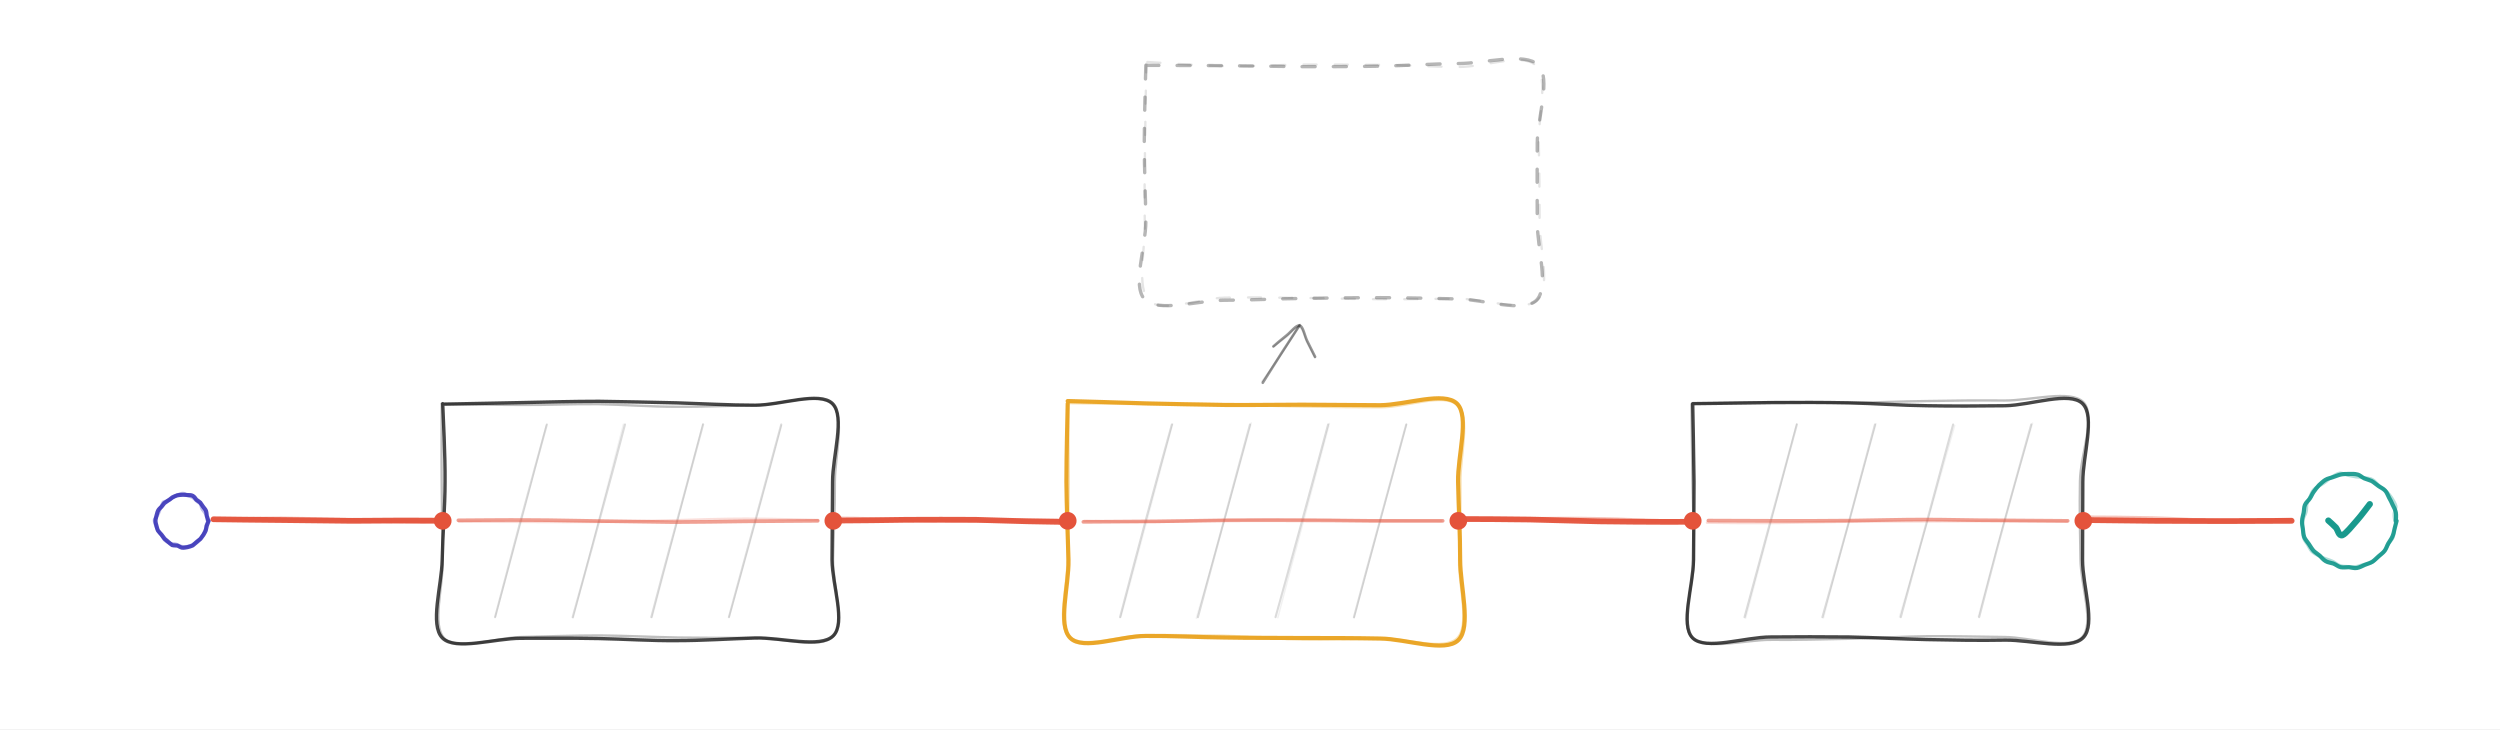
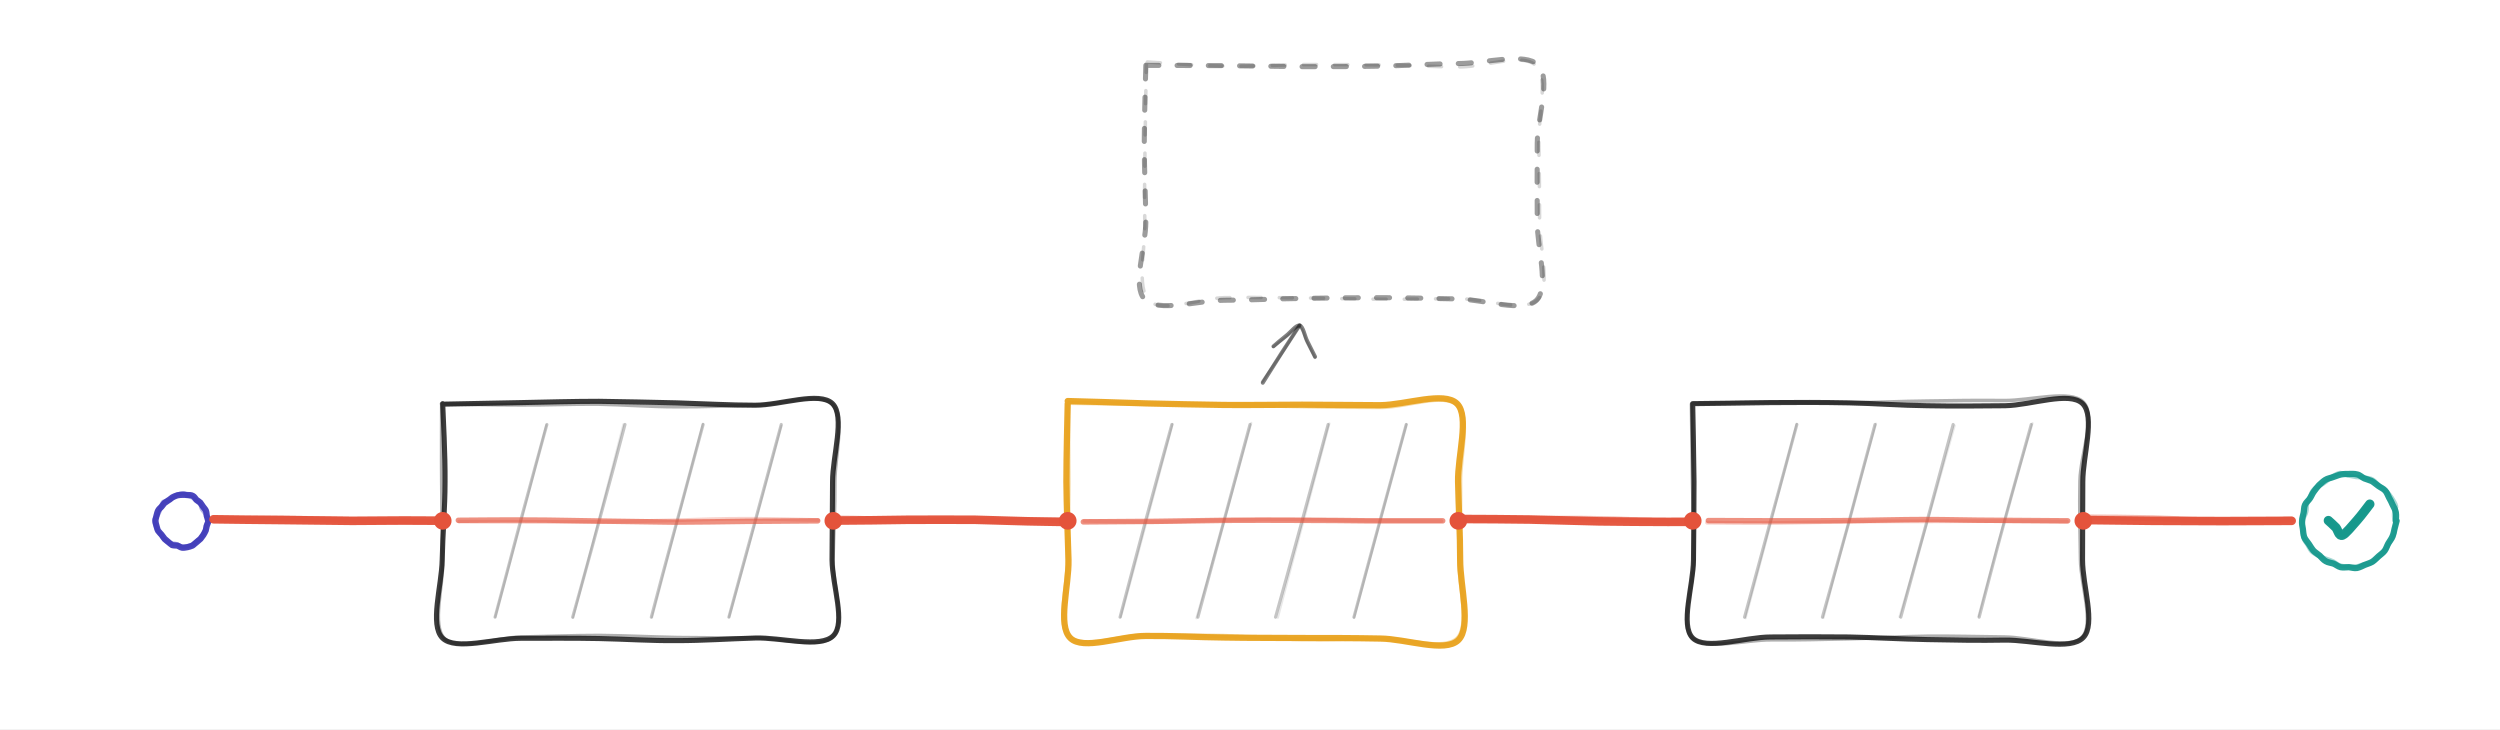
<svg xmlns="http://www.w3.org/2000/svg" viewBox="0 0 960 280" width="960" height="280" role="img" aria-label="A user journey line passing through three boxes; the middle box has been lifted out and replaced, and the journey still ends in a tick" fill="none" stroke-linecap="round" stroke-linejoin="round">
  <rect width="960" height="280" fill="#fff" />
-   <path d="M80.1 200C80 200.3 79.6 201.3 79.4 201.9C79.2 202.5 79.2 203.1 79 203.7C78.8 204.2 78.4 204.9 78.1 205.4C77.7 205.9 77.4 206.4 77 206.9C76.5 207.4 76 207.7 75.5 208.2C74.9 208.6 74.4 209.2 73.9 209.5C73.3 209.8 72.7 209.9 72 210.1C71.3 210.2 70.6 210.4 69.9 210.3C69.3 210.2 68.7 209.7 68.1 209.5C67.5 209.4 66.7 209.5 66.1 209.3C65.6 209 65.1 208.5 64.6 208.1C64.1 207.7 63.7 207.3 63.2 206.9C62.8 206.4 62.4 205.8 62 205.3C61.6 204.8 61.1 204.4 60.7 203.8C60.4 203.3 60.3 202.6 60.1 202C59.9 201.3 59.7 200.6 59.7 199.9C59.7 199.3 60 198.7 60.1 198C60.3 197.4 60.4 196.7 60.7 196.1C61 195.5 61.5 195.1 62 194.6C62.4 194.1 62.7 193.7 63.1 193.2C63.6 192.8 64.2 192.5 64.7 192.1C65.3 191.8 65.7 191.3 66.2 191C66.8 190.7 67.4 190.4 68.1 190.2C68.7 190.1 69.3 190 70 190C70.7 190 71.3 190 72 190.1C72.6 190.1 73.5 190.1 74 190.4C74.6 190.7 75 191.4 75.4 191.9C75.9 192.3 76.5 192.6 76.9 193C77.3 193.5 77.6 194.1 78 194.6C78.4 195.2 78.9 195.6 79.1 196.2C79.3 196.8 79.3 197.5 79.4 198.1C79.6 198.8 79.9 199.7 80 200" stroke="#3b36b8" stroke-opacity="0.90" stroke-width="1.6" />
-   <path d="M80.2 200C80 200.2 79.3 201 79.1 201.6C78.8 202.1 79.1 202.4 78.9 203C78.7 203.6 78.3 204.4 78 205.1C77.6 205.8 77.2 206.5 76.8 207C76.3 207.4 75.8 207.4 75.4 207.8C75 208.1 74.8 208.6 74.2 208.9C73.6 209.3 72.7 209.6 71.9 209.8C71.2 209.9 70.2 209.9 69.5 209.7C68.8 209.6 68.2 209 67.6 208.9C67 208.7 66.4 208.8 65.8 208.7C65.2 208.6 64.8 208.4 64.3 208.2C63.9 208 63.5 207.8 63.1 207.4C62.7 206.9 62.3 206.1 61.9 205.5C61.4 204.9 61 204.3 60.6 203.7C60.3 203 59.9 202.5 59.7 201.8C59.5 201.1 59.1 200.2 59.2 199.6C59.4 198.9 60.1 198.6 60.5 198C60.8 197.5 61 196.9 61.3 196.3C61.5 195.7 61.6 194.9 61.9 194.4C62.1 193.8 62.3 193.1 62.7 192.7C63.2 192.4 64.1 192.5 64.7 192.2C65.4 191.9 65.9 191.5 66.5 191.1C67.1 190.7 67.6 190.1 68.3 189.9C69 189.6 69.9 189.3 70.5 189.4C71.2 189.5 71.6 190.1 72.2 190.4C72.8 190.7 73.4 190.8 74 191.1C74.5 191.5 75 192 75.5 192.5C75.9 192.9 76.5 193.1 76.9 193.6C77.2 194.1 77.2 194.9 77.5 195.4C77.7 195.9 78.2 196.3 78.5 196.8C78.8 197.3 79.3 197.8 79.4 198.3C79.6 198.8 79.5 199.6 79.5 199.9" stroke="#3b36b8" stroke-opacity="0.32" stroke-width="1.12" />
-   <path d="M82 199.4C86.4 199.5 99.7 199.6 108.6 199.7C117.5 199.8 126.3 199.9 135.2 200C144.1 200 152.9 199.8 161.8 199.9C170.7 199.9 179.5 200.1 188.4 200.3C197.3 200.4 206.1 200.6 215 200.7C223.9 200.7 232.7 200.6 241.6 200.4C250.5 200.3 259.3 200 268.2 199.9C277.1 199.7 285.9 199.5 294.8 199.5C303.7 199.5 312.5 199.9 321.4 199.9C330.3 199.9 339.1 199.7 348 199.6C356.9 199.6 365.7 199.5 374.6 199.6C383.5 199.8 392.3 200.2 401.2 200.3C410.1 200.5 418.9 200.6 427.8 200.6C436.7 200.6 445.5 200.6 454.4 200.5C463.3 200.4 472.1 199.9 481 199.8C489.9 199.7 498.7 200 507.6 200C516.5 200.1 525.3 200 534.2 199.9C543.1 199.8 551.9 199.4 560.8 199.3C569.7 199.3 578.5 199.4 587.4 199.5C596.3 199.7 605.1 200 614 200.2C622.9 200.3 631.7 200.4 640.6 200.4C649.5 200.4 658.3 200.3 667.2 200.3C676.1 200.2 684.9 200 693.8 200C702.7 200.1 711.5 200.3 720.4 200.3C729.3 200.3 738.1 200.2 747 200C755.9 199.8 764.7 199.3 773.6 199.2C782.5 199.2 791.3 199.6 800.2 199.7C809.1 199.8 817.9 199.9 826.8 200C835.7 200 844.5 200.1 853.4 200.1C862.3 200.1 875.6 200 880 200" stroke="#e4533b" stroke-opacity="0.95" stroke-width="2.2" />
-   <path d="M81.6 199.6C86 199.5 99.3 199.1 108.2 199.1C117.1 199.2 126 199.5 134.8 199.7C143.7 200 152.6 200.3 161.4 200.4C170.3 200.4 179.2 200.2 188 200.1C196.9 200.1 205.8 200.2 214.7 200.2C223.5 200.2 232.4 200.1 241.3 200.1C250.1 200.1 259 200.4 267.9 200.3C276.7 200.1 285.6 199.6 294.5 199.4C303.4 199.2 312.2 199 321.1 199.1C330 199.1 338.8 199.6 347.7 199.7C356.6 199.9 365.4 200 374.3 200C383.2 200 392.1 199.8 400.9 199.8C409.8 199.8 418.7 199.9 427.5 200C436.4 200.1 445.3 200.4 454.1 200.4C463 200.4 471.9 200.2 480.8 200C489.6 199.8 498.5 199.2 507.4 199.2C516.2 199.1 525.1 199.4 534 199.4C542.8 199.5 551.7 199.5 560.6 199.4C569.5 199.4 578.3 199.3 587.2 199.3C596.1 199.2 604.9 199.1 613.8 199.3C622.7 199.4 631.5 200 640.4 200.2C649.3 200.4 658.2 200.5 667 200.4C675.9 200.4 684.8 200.1 693.6 199.9C702.5 199.7 711.4 199.4 720.2 199.3C729.1 199.2 738 199.5 746.9 199.4C755.7 199.4 764.6 199.3 773.5 199.2C782.3 199 791.2 198.7 800.1 198.7C808.9 198.7 817.8 198.8 826.7 199C835.6 199.2 844.4 200 853.3 200.1C862.2 200.2 875.5 199.6 879.9 199.5" stroke="#e4533b" stroke-opacity="0.33" stroke-width="1.54" />
+   <path d="M80.1 200C80 200.3 79.6 201.3 79.4 201.9C79.2 202.5 79.2 203.1 79 203.7C78.8 204.2 78.4 204.9 78.1 205.4C77.7 205.9 77.4 206.4 77 206.9C76.5 207.4 76 207.7 75.5 208.2C74.9 208.6 74.4 209.2 73.9 209.5C73.3 209.8 72.7 209.9 72 210.1C71.3 210.2 70.6 210.4 69.9 210.3C69.3 210.2 68.7 209.7 68.1 209.5C67.5 209.4 66.7 209.5 66.1 209.3C65.6 209 65.1 208.5 64.6 208.1C64.1 207.7 63.7 207.3 63.2 206.9C62.8 206.4 62.4 205.8 62 205.3C61.6 204.8 61.1 204.4 60.7 203.8C60.4 203.3 60.3 202.6 60.1 202C59.9 201.3 59.7 200.6 59.7 199.9C59.7 199.3 60 198.7 60.1 198C60.3 197.4 60.4 196.7 60.7 196.1C61 195.5 61.5 195.1 62 194.6C62.4 194.1 62.7 193.7 63.1 193.2C63.6 192.8 64.2 192.5 64.7 192.1C65.3 191.8 65.7 191.3 66.2 191C66.8 190.7 67.4 190.4 68.1 190.2C68.7 190.1 69.3 190 70 190C70.7 190 71.3 190 72 190.1C72.6 190.1 73.5 190.1 74 190.4C74.6 190.7 75 191.4 75.4 191.9C75.9 192.3 76.5 192.6 76.9 193C77.3 193.5 77.6 194.1 78 194.6C78.4 195.2 78.9 195.6 79.1 196.2C79.3 196.8 79.3 197.5 79.4 198.1C79.6 198.8 79.9 199.7 80 200" stroke="#3b36b8" stroke-opacity="0.92" stroke-width="2.4" />
+   <path d="M80.2 200C80 200.2 79.3 201 79.1 201.6C78.8 202.1 79.1 202.4 78.9 203C78.7 203.6 78.3 204.4 78 205.1C77.6 205.8 77.2 206.5 76.8 207C76.3 207.4 75.8 207.4 75.4 207.8C75 208.1 74.8 208.6 74.2 208.9C73.6 209.3 72.7 209.6 71.9 209.8C71.2 209.9 70.2 209.9 69.5 209.7C68.8 209.6 68.2 209 67.6 208.9C67 208.7 66.4 208.8 65.8 208.7C65.2 208.6 64.8 208.4 64.3 208.2C63.9 208 63.5 207.8 63.1 207.4C62.7 206.9 62.3 206.1 61.9 205.5C61.4 204.9 61 204.3 60.6 203.7C60.3 203 59.9 202.5 59.7 201.8C59.5 201.1 59.1 200.2 59.2 199.6C59.4 198.9 60.1 198.6 60.5 198C60.8 197.5 61 196.9 61.3 196.3C61.5 195.7 61.6 194.9 61.9 194.4C62.1 193.8 62.3 193.1 62.7 192.7C63.2 192.4 64.1 192.5 64.7 192.2C65.4 191.9 65.9 191.5 66.5 191.1C67.1 190.7 67.6 190.1 68.3 189.9C69 189.6 69.9 189.3 70.5 189.4C71.2 189.5 71.6 190.1 72.2 190.4C72.8 190.7 73.4 190.8 74 191.1C74.5 191.5 75 192 75.5 192.5C75.9 192.9 76.5 193.1 76.9 193.6C77.2 194.1 77.2 194.9 77.5 195.4C77.7 195.9 78.2 196.3 78.5 196.8C78.8 197.3 79.3 197.8 79.4 198.3C79.6 198.8 79.5 199.6 79.5 199.9" stroke="#3b36b8" stroke-opacity="0.37" stroke-width="1.68" />
+   <path d="M82 199.4C86.4 199.5 99.7 199.6 108.6 199.7C117.5 199.8 126.3 199.9 135.2 200C144.1 200 152.9 199.8 161.8 199.9C170.7 199.9 179.5 200.1 188.4 200.3C197.3 200.4 206.1 200.6 215 200.7C223.9 200.7 232.7 200.6 241.6 200.4C250.5 200.3 259.3 200 268.2 199.9C277.1 199.7 285.9 199.5 294.8 199.5C303.7 199.5 312.5 199.9 321.4 199.9C330.3 199.9 339.1 199.7 348 199.6C356.9 199.6 365.7 199.5 374.6 199.6C383.5 199.8 392.3 200.2 401.2 200.3C410.1 200.5 418.9 200.6 427.8 200.6C436.7 200.6 445.5 200.6 454.4 200.5C463.3 200.4 472.1 199.9 481 199.8C489.9 199.7 498.7 200 507.6 200C516.5 200.1 525.3 200 534.2 199.9C543.1 199.8 551.9 199.4 560.8 199.3C569.7 199.3 578.5 199.4 587.4 199.5C596.3 199.7 605.1 200 614 200.2C622.9 200.3 631.7 200.4 640.6 200.4C649.5 200.4 658.3 200.3 667.2 200.3C676.1 200.2 684.9 200 693.8 200C702.7 200.1 711.5 200.3 720.4 200.3C729.3 200.3 738.1 200.2 747 200C755.9 199.8 764.7 199.3 773.6 199.2C782.5 199.2 791.3 199.6 800.2 199.7C809.1 199.8 817.9 199.9 826.8 200C835.7 200 844.5 200.1 853.4 200.1C862.3 200.1 875.6 200 880 200" stroke="#e4533b" stroke-opacity="0.96" stroke-width="3.3" />
+   <path d="M81.6 199.6C86 199.5 99.3 199.1 108.2 199.1C117.1 199.2 126 199.5 134.8 199.7C143.7 200 152.6 200.3 161.4 200.4C170.3 200.4 179.2 200.2 188 200.1C196.9 200.1 205.8 200.2 214.7 200.2C223.5 200.2 232.4 200.1 241.3 200.1C250.1 200.1 259 200.4 267.9 200.3C276.7 200.1 285.6 199.6 294.5 199.4C303.4 199.2 312.2 199 321.1 199.1C330 199.1 338.8 199.6 347.7 199.7C356.6 199.9 365.4 200 374.3 200C383.2 200 392.1 199.8 400.9 199.8C409.8 199.8 418.7 199.9 427.5 200C436.4 200.1 445.3 200.4 454.1 200.4C463 200.4 471.9 200.2 480.8 200C489.6 199.8 498.5 199.2 507.4 199.2C516.2 199.1 525.1 199.4 534 199.4C542.8 199.5 551.7 199.5 560.6 199.4C569.5 199.4 578.3 199.3 587.2 199.3C596.1 199.2 604.9 199.1 613.8 199.3C622.7 199.4 631.5 200 640.4 200.2C649.3 200.4 658.2 200.5 667 200.4C675.9 200.4 684.8 200.1 693.6 199.9C702.5 199.7 711.4 199.4 720.2 199.3C729.1 199.2 738 199.5 746.9 199.4C755.7 199.4 764.6 199.3 773.5 199.2C782.3 199 791.2 198.7 800.1 198.7C808.9 198.7 817.8 198.8 826.7 199C835.6 199.2 844.4 200 853.3 200.1C862.2 200.2 875.5 199.6 879.9 199.5" stroke="#e4533b" stroke-opacity="0.38" stroke-width="2.31" />
  <rect x="170" y="155.0" width="150" height="90" fill="#fff" />
-   <path d="M170 155.2C175 155.1 190 154.8 200 154.6C210 154.4 220 154.1 230 154.1C240 154.2 250 154.5 260 154.7C270 155 280.1 155.6 290 155.6C299.9 155.6 314.7 150.1 319.7 155C324.6 159.9 319.7 175 319.7 185C319.7 195 319.5 205.1 319.5 215C319.6 224.9 324.9 239.2 320 244.1C315.1 249.1 300 244.7 290 245C280 245.3 270 246 260 246C250 246.1 240 245.4 230 245.2C220 245 210 245.1 200 245.1C190 245.1 174.9 250 169.9 245C164.9 240 169.6 225 169.8 215C170 205 170.9 195 170.9 185C171 175 170.2 160 170 155" stroke="#1a1a1a" stroke-opacity="0.80" stroke-width="1.3" />
-   <path d="M169.5 155.1C174.5 155.2 189.6 155.5 199.6 155.5C209.6 155.6 219.6 155.1 229.7 155.2C239.7 155.4 249.7 156.2 259.7 156.2C269.8 156.3 279.8 155.8 289.8 155.6C299.8 155.5 314.4 150.3 319.5 155.2C324.7 160.1 320.6 175.1 320.6 185C320.7 194.9 320.1 204.8 319.9 214.7C319.8 224.7 324.8 239.5 319.8 244.5C314.7 249.5 299.9 244.9 289.9 244.9C280 245 270 244.9 260.1 244.8C250.1 244.6 240.1 244.1 230.2 244C220.2 244 210.3 244.4 200.3 244.6C190.4 244.8 175.8 250.1 170.7 245.2C165.7 240.3 170.2 225.3 170 215.3C169.8 205.4 169.7 195.4 169.6 185.4C169.5 175.5 169.6 160.6 169.6 155.6" stroke="#1a1a1a" stroke-opacity="0.28" stroke-width="0.91" />
-   <path d="M190.1 237C191.8 230.9 196.6 212.3 199.9 200C203.2 187.6 208.3 169.2 210 163" stroke="#1a1a1a" stroke-opacity="0.16" stroke-width="0.8" />
-   <path d="M190.2 236.9C191.9 230.7 196.9 212.3 200.2 200.1C203.5 187.8 208.2 169.3 209.8 163.2" stroke="#1a1a1a" stroke-opacity="0.06" stroke-width="0.56" />
-   <path d="M219.9 237C221.6 230.8 226.8 212.4 230.1 200C233.5 187.7 238.4 169.2 240 163" stroke="#1a1a1a" stroke-opacity="0.16" stroke-width="0.8" />
-   <path d="M220.1 237.3C221.7 231.1 226.6 212.5 229.8 200.1C233.1 187.7 237.8 169.1 239.4 162.9" stroke="#1a1a1a" stroke-opacity="0.06" stroke-width="0.56" />
-   <path d="M250.1 237C251.7 230.8 256.6 212.3 260 200C263.3 187.7 268.3 169.2 270 163" stroke="#1a1a1a" stroke-opacity="0.16" stroke-width="0.8" />
-   <path d="M250.4 237.1C252 230.9 256.9 212.3 260.2 199.9C263.4 187.5 268.3 168.9 269.9 162.7" stroke="#1a1a1a" stroke-opacity="0.06" stroke-width="0.56" />
-   <path d="M279.9 237C281.6 230.8 286.6 212.3 290 200C293.3 187.7 298.3 169.2 300 163" stroke="#1a1a1a" stroke-opacity="0.16" stroke-width="0.8" />
-   <path d="M280 236.9C281.7 230.8 286.9 212.5 290.2 200.2C293.6 188 298.5 169.6 300.1 163.5" stroke="#1a1a1a" stroke-opacity="0.06" stroke-width="0.56" />
+   <path d="M170 155.2C175 155.1 190 154.8 200 154.6C210 154.4 220 154.1 230 154.1C240 154.2 250 154.5 260 154.7C270 155 280.1 155.6 290 155.6C299.9 155.6 314.7 150.1 319.7 155C324.6 159.9 319.7 175 319.7 185C319.7 195 319.5 205.1 319.5 215C319.6 224.9 324.9 239.2 320 244.1C315.1 249.1 300 244.7 290 245C280 245.3 270 246 260 246C250 246.1 240 245.4 230 245.2C220 245 210 245.1 200 245.1C190 245.1 174.9 250 169.9 245C164.9 240 169.6 225 169.8 215C170 205 170.9 195 170.9 185C171 175 170.2 160 170 155" stroke="#1a1a1a" stroke-opacity="0.85" stroke-width="1.95" />
+   <path d="M169.5 155.1C174.5 155.2 189.6 155.5 199.6 155.5C209.6 155.6 219.6 155.1 229.7 155.2C239.7 155.4 249.7 156.2 259.7 156.2C269.8 156.3 279.8 155.8 289.8 155.6C299.8 155.5 314.4 150.3 319.5 155.2C324.7 160.1 320.6 175.1 320.6 185C320.7 194.9 320.1 204.8 319.9 214.7C319.8 224.7 324.8 239.5 319.8 244.5C314.7 249.5 299.9 244.9 289.9 244.9C280 245 270 244.9 260.1 244.8C250.1 244.6 240.1 244.1 230.2 244C220.2 244 210.3 244.4 200.3 244.6C190.4 244.8 175.8 250.1 170.7 245.2C165.7 240.3 170.2 225.3 170 215.3C169.8 205.4 169.7 195.4 169.6 185.4C169.5 175.5 169.6 160.6 169.6 155.6" stroke="#1a1a1a" stroke-opacity="0.34" stroke-width="1.36" />
+   <path d="M190.1 237C191.8 230.9 196.6 212.3 199.9 200C203.2 187.6 208.3 169.2 210 163" stroke="#1a1a1a" stroke-opacity="0.25" stroke-width="1.2" />
+   <path d="M190.2 236.9C191.9 230.7 196.9 212.3 200.2 200.1C203.5 187.8 208.2 169.3 209.8 163.2" stroke="#1a1a1a" stroke-opacity="0.10" stroke-width="0.84" />
+   <path d="M219.9 237C221.6 230.8 226.8 212.4 230.1 200C233.5 187.7 238.4 169.2 240 163" stroke="#1a1a1a" stroke-opacity="0.25" stroke-width="1.2" />
+   <path d="M220.1 237.3C221.7 231.1 226.6 212.5 229.8 200.1C233.1 187.7 237.8 169.1 239.4 162.9" stroke="#1a1a1a" stroke-opacity="0.10" stroke-width="0.84" />
+   <path d="M250.1 237C251.7 230.8 256.6 212.3 260 200C263.3 187.7 268.3 169.2 270 163" stroke="#1a1a1a" stroke-opacity="0.25" stroke-width="1.2" />
+   <path d="M250.4 237.1C252 230.9 256.9 212.3 260.2 199.9C263.4 187.5 268.3 168.9 269.9 162.7" stroke="#1a1a1a" stroke-opacity="0.10" stroke-width="0.84" />
+   <path d="M279.9 237C281.6 230.8 286.6 212.3 290 200C293.3 187.7 298.3 169.2 300 163" stroke="#1a1a1a" stroke-opacity="0.25" stroke-width="1.2" />
+   <path d="M280 236.9C281.7 230.8 286.9 212.5 290.2 200.2C293.6 188 298.5 169.6 300.1 163.5" stroke="#1a1a1a" stroke-opacity="0.10" stroke-width="0.84" />
  <circle cx="170" cy="200" r="3.4" fill="#e4533b" />
  <circle cx="320" cy="200" r="3.4" fill="#e4533b" />
-   <path d="M176 199.8C180.6 199.8 194.4 199.6 203.6 199.7C212.8 199.7 222 200 231.2 200.1C240.4 200.2 249.6 200.4 258.8 200.5C268 200.5 277.2 200.3 286.4 200.2C295.6 200.1 309.4 200 314 200" stroke="#e4533b" stroke-opacity="0.55" stroke-width="1.4" />
-   <path d="M176.3 200.3C180.9 200.3 194.7 200.4 203.9 200.4C213.1 200.4 222.3 200.5 231.5 200.4C240.6 200.3 249.8 200 259 199.8C268.2 199.5 277.4 199.2 286.6 199.2C295.8 199.2 309.6 199.6 314.2 199.7" stroke="#e4533b" stroke-opacity="0.19" stroke-width="0.98" />
-   <path d="M440 25.1C445 25.1 460 25.2 470 25.2C480 25.3 490 25.5 500 25.6C510 25.6 520 25.6 530 25.4C540 25.2 549.9 24.5 560 24.4C570.1 24.4 585.6 19.9 590.7 25C595.7 30.1 590.4 45 590.3 55C590.2 65 590.3 75 590.3 85C590.2 95 595 110.3 590 115.3C585 120.2 570 115 560 114.8C550 114.6 540 114.3 530 114.3C520 114.3 510 114.4 500 114.6C490 114.7 480.1 115.3 470 115.3C459.9 115.4 444.6 120.1 439.6 115C434.6 109.9 440 95 440 85C439.9 75 439.4 65 439.4 55C439.4 45 439.9 30 440 25" stroke="#1a1a1a" stroke-opacity="0.32" stroke-width="1.3" stroke-dasharray="5 7" />
-   <path d="M440.6 23.8C445.6 24.1 460.5 25.2 470.5 25.4C480.5 25.6 490.5 24.9 500.5 24.8C510.5 24.8 520.4 24.8 530.4 24.9C540.4 25 550.5 25.7 560.4 25.7C570.3 25.7 584.6 20.2 589.7 25.1C594.8 30 590.6 45 590.9 54.9C591.1 64.9 591.2 74.7 591.2 84.7C591.1 94.8 595.6 110.1 590.5 115.1C585.4 120.1 570.4 114.8 560.4 114.7C550.4 114.7 540.4 115 530.4 114.9C520.4 114.9 510.3 114.5 500.3 114.4C490.3 114.3 480.1 114.1 470.3 114.3C460.4 114.5 446.4 120.4 441.3 115.5C436.2 110.7 439.9 95.3 439.6 85.2C439.4 75.1 439.6 65 439.7 54.9C439.8 44.8 440.1 29.6 440.2 24.5" stroke="#1a1a1a" stroke-opacity="0.11" stroke-width="0.91" stroke-dasharray="5 7" />
-   <path d="M484.9 147C486.1 145.1 489.6 139.6 491.9 135.9C494.2 132.3 497.8 126.8 499 125" stroke="#1a1a1a" stroke-opacity="0.45" stroke-width="1" />
-   <path d="M484.7 146.5C485.9 144.7 489.8 139.3 492.2 135.7C494.6 132 498 126.4 499.2 124.6" stroke="#1a1a1a" stroke-opacity="0.16" stroke-width="0.70" />
-   <path d="M489 133C489.8 132.3 492.2 130.2 493.9 128.9C495.6 127.6 497.8 124.6 499.1 125C500.4 125.3 501 129 502 131C503 133 504.5 136 505 137" stroke="#1a1a1a" stroke-opacity="0.45" stroke-width="1" />
-   <path d="M488.9 133.2C489.8 132.6 492.3 130.6 494 129.3C495.6 128.1 497.6 125.2 498.9 125.5C500.3 125.9 500.9 129.5 501.9 131.5C502.9 133.5 504.4 136.4 504.9 137.4" stroke="#1a1a1a" stroke-opacity="0.16" stroke-width="0.70" />
+   <path d="M176 199.8C180.6 199.8 194.4 199.6 203.6 199.7C212.8 199.7 222 200 231.2 200.1C240.4 200.2 249.6 200.4 258.8 200.5C268 200.5 277.2 200.3 286.4 200.2C295.6 200.1 309.4 200 314 200" stroke="#e4533b" stroke-opacity="0.64" stroke-width="2.1" />
+   <path d="M176.3 200.3C180.9 200.3 194.7 200.4 203.9 200.4C213.1 200.4 222.3 200.5 231.5 200.4C240.6 200.3 249.8 200 259 199.8C268.2 199.5 277.4 199.2 286.6 199.2C295.8 199.2 309.6 199.6 314.2 199.7" stroke="#e4533b" stroke-opacity="0.26" stroke-width="1.47" />
+   <path d="M440 25.1C445 25.1 460 25.2 470 25.2C480 25.3 490 25.5 500 25.6C510 25.6 520 25.6 530 25.4C540 25.2 549.9 24.5 560 24.4C570.1 24.4 585.6 19.9 590.7 25C595.7 30.1 590.4 45 590.3 55C590.2 65 590.3 75 590.3 85C590.2 95 595 110.3 590 115.3C585 120.2 570 115 560 114.8C550 114.6 540 114.3 530 114.3C520 114.3 510 114.4 500 114.6C490 114.7 480.1 115.3 470 115.3C459.9 115.4 444.6 120.1 439.6 115C434.6 109.9 440 95 440 85C439.9 75 439.4 65 439.4 55C439.4 45 439.9 30 440 25" stroke="#1a1a1a" stroke-opacity="0.43" stroke-width="1.95" stroke-dasharray="5 7" />
+   <path d="M440.6 23.8C445.6 24.1 460.5 25.2 470.5 25.4C480.5 25.6 490.5 24.9 500.5 24.8C510.5 24.8 520.4 24.8 530.4 24.9C540.4 25 550.5 25.7 560.4 25.7C570.3 25.7 584.6 20.2 589.7 25.1C594.8 30 590.6 45 590.9 54.9C591.1 64.9 591.2 74.7 591.2 84.7C591.1 94.8 595.6 110.1 590.5 115.1C585.4 120.1 570.4 114.8 560.4 114.7C550.4 114.7 540.4 115 530.4 114.9C520.4 114.9 510.3 114.5 500.3 114.4C490.3 114.3 480.1 114.1 470.3 114.3C460.4 114.5 446.4 120.4 441.3 115.5C436.2 110.7 439.9 95.3 439.6 85.2C439.4 75.1 439.6 65 439.7 54.9C439.8 44.8 440.1 29.6 440.2 24.5" stroke="#1a1a1a" stroke-opacity="0.17" stroke-width="1.36" stroke-dasharray="5 7" />
+   <path d="M484.9 147C486.1 145.1 489.6 139.6 491.9 135.9C494.2 132.3 497.8 126.8 499 125" stroke="#1a1a1a" stroke-opacity="0.55" stroke-width="1.5" />
+   <path d="M484.7 146.5C485.9 144.7 489.8 139.3 492.2 135.7C494.6 132 498 126.4 499.2 124.6" stroke="#1a1a1a" stroke-opacity="0.22" stroke-width="1.05" />
+   <path d="M489 133C489.8 132.3 492.2 130.2 493.9 128.9C495.6 127.6 497.8 124.6 499.1 125C500.4 125.3 501 129 502 131C503 133 504.5 136 505 137" stroke="#1a1a1a" stroke-opacity="0.55" stroke-width="1.5" />
+   <path d="M488.9 133.2C489.8 132.6 492.3 130.6 494 129.3C495.6 128.1 497.6 125.2 498.9 125.5C500.3 125.9 500.9 129.5 501.9 131.5C502.9 133.5 504.4 136.4 504.9 137.4" stroke="#1a1a1a" stroke-opacity="0.22" stroke-width="1.05" />
  <rect x="410" y="155.0" width="150" height="90" fill="#fff" />
-   <path d="M410 154C415 154.1 430 154.6 440 154.9C450 155.1 460 155.4 470 155.5C480 155.6 490 155.4 500 155.4C510 155.4 520.1 155.6 530 155.6C539.9 155.5 554.5 150.1 559.5 155C564.4 159.9 559.7 175 559.9 185C560.1 195 560.7 204.9 560.7 215C560.7 225.1 565.1 240.8 560 245.8C554.9 250.8 540 245.3 530 245.2C520 245 510 245 500 245C490 244.9 480 245 470 244.8C460 244.7 449.8 244.1 440 244.2C430.2 244.2 415.9 249.9 411 245C406 240.1 410.5 225 410.3 215C410 205 409.6 195 409.5 185C409.5 175 409.9 160 410 155" stroke="#e9a321" stroke-opacity="0.95" stroke-width="1.6" />
-   <path d="M410.4 154.7C415.4 154.8 430.4 155 440.4 155.1C450.4 155.2 460.4 155.1 470.4 155.3C480.5 155.4 490.5 155.9 500.5 156C510.5 156.2 520.6 156.3 530.5 156.3C540.4 156.2 554.6 150.6 559.6 155.5C564.7 160.3 560.5 175.4 560.7 185.3C560.8 195.3 560.6 205.2 560.4 215.2C560.2 225.1 564.7 240.2 559.6 245.2C554.4 250.2 539.6 245.1 529.6 245.2C519.6 245.2 509.6 245.6 499.7 245.4C489.7 245.3 479.7 244.5 469.7 244.2C459.7 244 449.6 243.9 439.8 244C429.9 244.1 415.6 249.5 410.7 244.6C405.7 239.8 410.1 224.9 410 215C409.9 205.1 410.3 195.2 410.3 185.3C410.3 175.4 410.1 160.5 410 155.6" stroke="#e9a321" stroke-opacity="0.33" stroke-width="1.12" />
-   <path d="M430.1 237C431.7 230.9 436.6 212.3 439.9 200C443.2 187.6 448.3 169.2 450 163" stroke="#1a1a1a" stroke-opacity="0.16" stroke-width="0.8" />
-   <path d="M430.4 237C432.1 230.8 437.1 212.3 440.4 199.9C443.7 187.5 448.7 169 450.3 162.8" stroke="#1a1a1a" stroke-opacity="0.06" stroke-width="0.56" />
-   <path d="M460 237C461.7 230.8 466.7 212.3 470 200C473.3 187.7 478.3 169.2 480 163" stroke="#1a1a1a" stroke-opacity="0.16" stroke-width="0.8" />
-   <path d="M459.4 237.4C461.2 231.2 466.6 212.5 470.1 200C473.6 187.5 478.8 168.7 480.5 162.4" stroke="#1a1a1a" stroke-opacity="0.06" stroke-width="0.56" />
-   <path d="M489.8 237C491.5 230.8 496.7 212.3 500 200C503.4 187.7 508.3 169.2 510 163" stroke="#1a1a1a" stroke-opacity="0.16" stroke-width="0.8" />
-   <path d="M490.7 237.2C492.3 231 497.2 212.3 500.6 199.9C503.9 187.4 508.9 168.8 510.5 162.6" stroke="#1a1a1a" stroke-opacity="0.06" stroke-width="0.56" />
-   <path d="M519.9 237C521.5 230.8 526.6 212.3 529.9 200C533.3 187.7 538.3 169.2 540 163" stroke="#1a1a1a" stroke-opacity="0.16" stroke-width="0.8" />
-   <path d="M520 237.3C521.7 231.1 526.6 212.5 530 200.1C533.3 187.7 538.4 169.1 540.1 162.9" stroke="#1a1a1a" stroke-opacity="0.06" stroke-width="0.56" />
+   <path d="M410 154C415 154.1 430 154.6 440 154.9C450 155.1 460 155.4 470 155.5C480 155.6 490 155.4 500 155.4C510 155.4 520.1 155.6 530 155.6C539.9 155.5 554.5 150.1 559.5 155C564.4 159.9 559.7 175 559.9 185C560.1 195 560.7 204.9 560.7 215C560.7 225.1 565.1 240.8 560 245.8C554.9 250.8 540 245.3 530 245.2C520 245 510 245 500 245C490 244.9 480 245 470 244.8C460 244.7 449.8 244.1 440 244.2C430.2 244.2 415.9 249.9 411 245C406 240.1 410.5 225 410.3 215C410 205 409.6 195 409.5 185C409.5 175 409.9 160 410 155" stroke="#e9a321" stroke-opacity="0.96" stroke-width="2.4" />
+   <path d="M410.4 154.7C415.4 154.8 430.4 155 440.4 155.1C450.4 155.2 460.4 155.1 470.4 155.3C480.5 155.4 490.5 155.9 500.5 156C510.5 156.2 520.6 156.3 530.5 156.3C540.4 156.2 554.6 150.6 559.6 155.5C564.7 160.3 560.5 175.4 560.7 185.3C560.8 195.3 560.6 205.2 560.4 215.2C560.2 225.1 564.7 240.2 559.6 245.2C554.4 250.2 539.6 245.1 529.6 245.2C519.6 245.2 509.6 245.6 499.7 245.4C489.7 245.3 479.7 244.5 469.7 244.2C459.7 244 449.6 243.9 439.8 244C429.9 244.1 415.6 249.5 410.7 244.6C405.7 239.8 410.1 224.9 410 215C409.9 205.1 410.3 195.2 410.3 185.3C410.3 175.4 410.1 160.5 410 155.6" stroke="#e9a321" stroke-opacity="0.38" stroke-width="1.68" />
+   <path d="M430.1 237C431.7 230.9 436.6 212.3 439.9 200C443.2 187.6 448.3 169.2 450 163" stroke="#1a1a1a" stroke-opacity="0.25" stroke-width="1.2" />
+   <path d="M430.4 237C432.1 230.8 437.1 212.3 440.4 199.9C443.7 187.5 448.7 169 450.3 162.8" stroke="#1a1a1a" stroke-opacity="0.10" stroke-width="0.84" />
+   <path d="M460 237C461.7 230.8 466.7 212.3 470 200C473.3 187.7 478.3 169.2 480 163" stroke="#1a1a1a" stroke-opacity="0.25" stroke-width="1.2" />
+   <path d="M459.4 237.4C461.2 231.2 466.6 212.5 470.1 200C473.6 187.5 478.8 168.7 480.5 162.4" stroke="#1a1a1a" stroke-opacity="0.10" stroke-width="0.84" />
+   <path d="M489.8 237C491.5 230.8 496.7 212.3 500 200C503.4 187.7 508.3 169.2 510 163" stroke="#1a1a1a" stroke-opacity="0.25" stroke-width="1.2" />
+   <path d="M490.7 237.2C492.3 231 497.2 212.3 500.6 199.9C503.9 187.4 508.9 168.8 510.5 162.6" stroke="#1a1a1a" stroke-opacity="0.10" stroke-width="0.84" />
+   <path d="M519.9 237C521.5 230.8 526.6 212.3 529.9 200C533.3 187.7 538.3 169.2 540 163" stroke="#1a1a1a" stroke-opacity="0.25" stroke-width="1.2" />
+   <path d="M520 237.3C521.7 231.1 526.6 212.5 530 200.1C533.3 187.7 538.4 169.1 540.1 162.9" stroke="#1a1a1a" stroke-opacity="0.10" stroke-width="0.84" />
  <circle cx="410" cy="200" r="3.4" fill="#e4533b" />
  <circle cx="560" cy="200" r="3.4" fill="#e4533b" />
-   <path d="M416 200.4C420.6 200.4 434.4 200.3 443.6 200.2C452.8 200.1 462 199.9 471.2 199.8C480.4 199.7 489.6 199.8 498.8 199.8C508 199.8 517.2 199.9 526.4 200C535.6 200 549.4 200 554 200" stroke="#e4533b" stroke-opacity="0.55" stroke-width="1.4" />
-   <path d="M416.4 200C421 200.1 434.7 200.5 443.8 200.4C453 200.4 462.1 199.8 471.3 199.7C480.4 199.5 489.6 199.4 498.7 199.5C507.8 199.5 517 199.9 526.1 200C535.3 200.1 549 200.1 553.5 200.1" stroke="#e4533b" stroke-opacity="0.19" stroke-width="0.98" />
+   <path d="M416 200.4C420.6 200.4 434.4 200.3 443.6 200.2C452.8 200.1 462 199.9 471.2 199.8C480.4 199.7 489.6 199.8 498.8 199.8C508 199.8 517.2 199.9 526.4 200C535.6 200 549.4 200 554 200" stroke="#e4533b" stroke-opacity="0.64" stroke-width="2.1" />
+   <path d="M416.4 200C421 200.1 434.7 200.5 443.8 200.4C453 200.4 462.1 199.8 471.3 199.7C480.4 199.5 489.6 199.4 498.7 199.5C507.8 199.5 517 199.9 526.1 200C535.3 200.1 549 200.1 553.5 200.1" stroke="#e4533b" stroke-opacity="0.26" stroke-width="1.47" />
  <rect x="650" y="155.0" width="150" height="90" fill="#fff" />
-   <path d="M650 155C655 155 670 154.7 680 154.6C690 154.5 700 154.5 710 154.7C720 154.9 730 155.7 740 155.8C750 156 760 155.9 770 155.8C780 155.6 794.7 150.1 799.7 155C804.7 159.9 799.8 175 799.8 185C799.8 195 799.7 205 799.7 215C799.7 225 804.9 239.7 800 244.8C795.1 250 780 245.7 770 245.8C760 246 750 245.8 740 245.6C730 245.4 720 244.8 710 244.6C700 244.5 690 244.5 680 244.6C670 244.6 655 249.9 650 245C645.1 240.1 650.2 225 650.3 215C650.4 205 650.5 195 650.5 185C650.4 175 650.1 160 650 155" stroke="#1a1a1a" stroke-opacity="0.80" stroke-width="1.3" />
-   <path d="M650.3 155C655.3 154.9 670.2 154.4 680.2 154.4C690.1 154.3 700.1 154.7 710 154.7C719.9 154.6 729.9 154.1 739.8 154C749.8 153.8 759.6 153.7 769.6 153.8C779.7 153.9 795.2 149.4 800.1 154.5C804.9 159.7 798.9 174.6 798.7 184.7C798.5 194.7 798.7 204.8 798.9 214.8C799 224.8 804.4 239.7 799.5 244.7C794.7 249.7 779.7 244.7 769.7 244.6C759.8 244.5 749.8 244.2 739.9 244.3C730 244.4 720 245.1 710.1 245.3C700.1 245.5 690.3 245.8 680.3 245.7C670.2 245.6 654.7 250 649.7 244.8C644.8 239.7 650.4 224.9 650.5 214.9C650.5 205 650.1 195 649.9 185.1C649.8 175.1 649.6 160.2 649.5 155.2" stroke="#1a1a1a" stroke-opacity="0.28" stroke-width="0.91" />
-   <path d="M669.9 237C671.6 230.8 676.6 212.3 679.9 200C683.3 187.7 688.3 169.2 690 163" stroke="#1a1a1a" stroke-opacity="0.16" stroke-width="0.8" />
-   <path d="M670.3 237.4C671.9 231.1 677 212.5 680.2 200.1C683.5 187.6 688.3 168.9 689.9 162.7" stroke="#1a1a1a" stroke-opacity="0.06" stroke-width="0.56" />
-   <path d="M699.8 237C701.5 230.8 706.7 212.3 710.1 200C713.4 187.7 718.3 169.2 720 163" stroke="#1a1a1a" stroke-opacity="0.16" stroke-width="0.8" />
-   <path d="M700.2 237.3C701.8 231.1 706.7 212.4 710.1 200C713.4 187.5 718.7 168.9 720.4 162.7" stroke="#1a1a1a" stroke-opacity="0.06" stroke-width="0.56" />
-   <path d="M729.9 237C731.6 230.8 736.6 212.3 740 200C743.3 187.7 748.3 169.2 750 163" stroke="#1a1a1a" stroke-opacity="0.16" stroke-width="0.8" />
-   <path d="M729.4 236.9C731.2 230.8 736.6 212.5 740.2 200.2C743.7 188 748.8 169.6 750.6 163.4" stroke="#1a1a1a" stroke-opacity="0.06" stroke-width="0.56" />
-   <path d="M760 237C761.6 230.8 766.4 212.3 769.8 199.9C773.1 187.6 778.3 169.2 780 163" stroke="#1a1a1a" stroke-opacity="0.16" stroke-width="0.8" />
-   <path d="M759.7 236.7C761.4 230.5 766.3 211.8 769.8 199.5C773.3 187.1 778.7 168.6 780.5 162.5" stroke="#1a1a1a" stroke-opacity="0.06" stroke-width="0.56" />
+   <path d="M650 155C655 155 670 154.7 680 154.6C690 154.5 700 154.5 710 154.7C720 154.9 730 155.7 740 155.8C750 156 760 155.9 770 155.8C780 155.6 794.7 150.1 799.7 155C804.7 159.9 799.8 175 799.8 185C799.8 195 799.7 205 799.7 215C799.7 225 804.9 239.7 800 244.8C795.1 250 780 245.7 770 245.8C760 246 750 245.8 740 245.6C730 245.4 720 244.8 710 244.6C700 244.5 690 244.5 680 244.6C670 244.6 655 249.9 650 245C645.1 240.1 650.2 225 650.3 215C650.4 205 650.5 195 650.5 185C650.4 175 650.1 160 650 155" stroke="#1a1a1a" stroke-opacity="0.85" stroke-width="1.95" />
+   <path d="M650.3 155C655.3 154.9 670.2 154.4 680.2 154.4C690.1 154.3 700.1 154.7 710 154.7C719.9 154.6 729.9 154.1 739.8 154C749.8 153.8 759.6 153.7 769.6 153.8C779.7 153.9 795.2 149.4 800.1 154.5C804.9 159.7 798.9 174.6 798.7 184.7C798.5 194.7 798.7 204.8 798.9 214.8C799 224.8 804.4 239.7 799.5 244.7C794.7 249.7 779.7 244.7 769.7 244.6C759.8 244.5 749.8 244.2 739.9 244.3C730 244.4 720 245.1 710.1 245.3C700.1 245.5 690.3 245.8 680.3 245.7C670.2 245.6 654.7 250 649.7 244.8C644.8 239.7 650.4 224.9 650.5 214.9C650.5 205 650.1 195 649.9 185.1C649.8 175.1 649.6 160.2 649.5 155.2" stroke="#1a1a1a" stroke-opacity="0.34" stroke-width="1.36" />
+   <path d="M669.9 237C671.6 230.8 676.6 212.3 679.9 200C683.3 187.7 688.3 169.2 690 163" stroke="#1a1a1a" stroke-opacity="0.25" stroke-width="1.2" />
+   <path d="M670.3 237.4C671.9 231.1 677 212.5 680.2 200.1C683.5 187.6 688.3 168.9 689.9 162.7" stroke="#1a1a1a" stroke-opacity="0.10" stroke-width="0.84" />
+   <path d="M699.8 237C701.5 230.8 706.7 212.3 710.1 200C713.4 187.7 718.3 169.2 720 163" stroke="#1a1a1a" stroke-opacity="0.25" stroke-width="1.2" />
+   <path d="M700.2 237.3C701.8 231.1 706.7 212.4 710.1 200C713.4 187.5 718.7 168.9 720.4 162.7" stroke="#1a1a1a" stroke-opacity="0.10" stroke-width="0.84" />
+   <path d="M729.9 237C731.6 230.8 736.6 212.3 740 200C743.3 187.7 748.3 169.2 750 163" stroke="#1a1a1a" stroke-opacity="0.25" stroke-width="1.2" />
+   <path d="M729.4 236.9C731.2 230.8 736.6 212.5 740.2 200.2C743.7 188 748.8 169.6 750.6 163.4" stroke="#1a1a1a" stroke-opacity="0.10" stroke-width="0.84" />
+   <path d="M760 237C761.6 230.8 766.4 212.3 769.8 199.9C773.1 187.6 778.3 169.2 780 163" stroke="#1a1a1a" stroke-opacity="0.25" stroke-width="1.2" />
+   <path d="M759.7 236.7C761.4 230.5 766.3 211.8 769.8 199.5C773.3 187.1 778.7 168.6 780.5 162.5" stroke="#1a1a1a" stroke-opacity="0.10" stroke-width="0.84" />
  <circle cx="650" cy="200" r="3.4" fill="#e4533b" />
  <circle cx="800" cy="200" r="3.4" fill="#e4533b" />
-   <path d="M656 199.9C660.6 199.9 674.4 200 683.6 200C692.8 200 702 200 711.2 199.9C720.4 199.8 729.6 199.5 738.8 199.5C748 199.5 757.2 199.8 766.4 199.8C775.6 199.9 789.4 200 794 200" stroke="#e4533b" stroke-opacity="0.55" stroke-width="1.4" />
-   <path d="M655.5 200.7C660.1 200.8 673.9 200.9 683.1 200.8C692.4 200.7 701.6 200.4 710.8 200.3C720 200.2 729.2 200.2 738.4 200.2C747.6 200.2 756.9 200.1 766.1 200.1C775.3 200.1 789.1 200.3 793.7 200.3" stroke="#e4533b" stroke-opacity="0.19" stroke-width="0.98" />
-   <path d="M920.3 200C920.1 200.6 919.8 202.1 919.5 203.1C919.3 204.1 919.1 205.1 918.7 206C918.3 207 917.6 207.8 917.1 208.7C916.6 209.6 916.3 210.7 915.7 211.5C915.1 212.3 914.2 212.9 913.4 213.6C912.6 214.3 911.9 215.1 911 215.7C910.2 216.2 909.1 216.5 908.1 216.9C907.2 217.3 906.1 217.9 905.1 218.1C904.1 218.3 903 217.9 902 217.8C901 217.8 899.8 218 898.8 217.8C897.9 217.6 897 216.8 896 216.4C895.1 216.1 893.9 216 893.1 215.5C892.2 215 891.5 214.1 890.8 213.4C890 212.7 889.1 212.2 888.4 211.5C887.7 210.7 887.2 209.8 886.6 208.9C886 208 885.2 207.2 884.8 206.2C884.5 205.2 884.4 204.2 884.3 203.1C884.1 202.1 883.9 201 884 200C884 199 884.4 198 884.6 196.9C884.8 195.9 884.7 194.8 885.1 193.9C885.5 192.9 886.5 192.2 887 191.4C887.6 190.5 887.9 189.6 888.5 188.8C889.1 187.9 889.8 187.1 890.5 186.3C891.3 185.6 892.1 184.8 892.9 184.3C893.8 183.7 894.9 183.6 895.9 183.2C896.9 182.9 897.9 182.4 898.9 182.2C899.9 182 901 182 902 182C903 182 904.2 181.9 905.2 182.2C906.2 182.4 907 183.3 907.9 183.7C908.9 184.1 909.8 184.3 910.7 184.7C911.6 185.2 912.4 186 913.3 186.6C914.1 187.2 915.2 187.6 915.9 188.4C916.6 189.1 916.9 190.2 917.4 191.1C917.9 192 918.4 192.9 918.8 193.9C919.3 194.8 919.8 195.8 920 196.8C920.2 197.9 920 199.5 920 200" stroke="#11968a" stroke-opacity="0.90" stroke-width="1.6" />
-   <path d="M920.2 199.8C920.1 200.4 919.8 202 919.6 203.1C919.4 204.2 919.3 205.4 919 206.4C918.6 207.3 917.9 207.9 917.4 208.7C916.9 209.5 916.7 210.2 916.1 211C915.5 211.8 914.5 212.8 913.6 213.7C912.7 214.5 911.7 215.6 910.7 216.1C909.7 216.6 908.7 216.5 907.7 216.7C906.7 216.9 905.8 217.4 904.8 217.5C903.8 217.6 902.7 217.6 901.6 217.5C900.5 217.5 899.4 217.4 898.5 217.1C897.5 216.8 896.8 216 896 215.6C895.1 215.2 894.4 214.9 893.4 214.6C892.5 214.2 891.3 213.9 890.3 213.5C889.4 213 888.3 212.4 887.6 211.7C886.9 210.9 886.6 210 886 209.1C885.5 208.3 884.8 207.6 884.5 206.5C884.2 205.5 884.3 204.2 884.3 203C884.3 201.8 884.2 200.5 884.5 199.4C884.7 198.4 885.4 197.5 885.6 196.6C885.9 195.6 885.7 194.7 885.9 193.7C886.1 192.7 886.6 191.7 887 190.7C887.4 189.7 887.8 188.6 888.5 187.9C889.1 187.2 890.1 187 890.9 186.5C891.7 186 892.5 185.5 893.3 184.9C894 184.3 894.8 183.5 895.7 182.9C896.6 182.4 897.6 181.7 898.6 181.6C899.6 181.6 900.7 182.3 901.7 182.6C902.8 182.8 903.8 183 904.8 183.2C905.9 183.3 907.1 183.3 908.1 183.4C909.2 183.6 910.3 183.6 911.2 184.2C912.1 184.7 912.8 185.8 913.7 186.5C914.5 187.3 915.6 187.9 916.4 188.7C917.2 189.4 917.9 190.3 918.5 191.2C919.1 192.2 919.9 193.4 920.1 194.4C920.2 195.4 919.3 196.4 919.3 197.3C919.2 198.3 919.5 199.8 919.6 200.3" stroke="#11968a" stroke-opacity="0.32" stroke-width="1.12" />
-   <path d="M894.1 199.9C894.6 200.3 896.1 201.7 897 202.6C897.8 203.6 898.1 206 899.5 205.5C900.8 205 903.3 201.8 905.1 199.8C906.8 197.9 909.2 194.6 910 193.6" stroke="#11968a" stroke-opacity="0.95" stroke-width="2.4" />
-   <path d="M893.8 199.8C894.3 200.3 895.8 201.7 896.8 202.6C897.8 203.5 898.5 205.8 899.9 205.3C901.2 204.8 903.4 201.6 905 199.7C906.7 197.7 909 194.7 909.8 193.7" stroke="#11968a" stroke-opacity="0.33" stroke-width="1.68" />
+   <path d="M656 199.9C660.6 199.9 674.4 200 683.6 200C692.8 200 702 200 711.2 199.9C720.4 199.8 729.6 199.5 738.8 199.5C748 199.5 757.2 199.8 766.4 199.8C775.6 199.9 789.4 200 794 200" stroke="#e4533b" stroke-opacity="0.64" stroke-width="2.1" />
+   <path d="M655.5 200.7C660.1 200.8 673.9 200.9 683.1 200.8C692.4 200.7 701.6 200.4 710.8 200.3C720 200.2 729.2 200.2 738.4 200.2C747.6 200.2 756.9 200.1 766.1 200.1C775.3 200.1 789.1 200.3 793.7 200.3" stroke="#e4533b" stroke-opacity="0.26" stroke-width="1.47" />
+   <path d="M920.3 200C920.1 200.6 919.8 202.1 919.5 203.1C919.3 204.1 919.1 205.1 918.7 206C918.3 207 917.6 207.8 917.1 208.7C916.6 209.6 916.3 210.7 915.7 211.5C915.1 212.3 914.2 212.9 913.4 213.6C912.6 214.3 911.9 215.1 911 215.7C910.2 216.2 909.1 216.5 908.1 216.9C907.2 217.3 906.1 217.9 905.1 218.1C904.1 218.3 903 217.9 902 217.8C901 217.8 899.8 218 898.8 217.8C897.9 217.6 897 216.8 896 216.4C895.1 216.1 893.9 216 893.1 215.5C892.2 215 891.5 214.1 890.8 213.4C890 212.7 889.1 212.2 888.4 211.5C887.7 210.7 887.2 209.8 886.6 208.9C886 208 885.2 207.2 884.8 206.2C884.5 205.2 884.4 204.2 884.3 203.1C884.1 202.1 883.9 201 884 200C884 199 884.4 198 884.6 196.9C884.8 195.9 884.7 194.8 885.1 193.9C885.5 192.9 886.5 192.2 887 191.4C887.6 190.5 887.9 189.6 888.5 188.8C889.1 187.9 889.8 187.1 890.5 186.3C891.3 185.6 892.1 184.8 892.9 184.3C893.8 183.7 894.9 183.6 895.9 183.2C896.9 182.9 897.9 182.4 898.9 182.2C899.9 182 901 182 902 182C903 182 904.2 181.9 905.2 182.2C906.2 182.4 907 183.3 907.9 183.7C908.9 184.1 909.8 184.3 910.7 184.7C911.6 185.2 912.4 186 913.3 186.6C914.1 187.2 915.2 187.6 915.9 188.4C916.6 189.1 916.9 190.2 917.4 191.1C917.9 192 918.4 192.9 918.8 193.9C919.3 194.8 919.8 195.8 920 196.8C920.2 197.9 920 199.5 920 200" stroke="#11968a" stroke-opacity="0.92" stroke-width="2.4" />
+   <path d="M920.2 199.8C920.1 200.4 919.8 202 919.6 203.1C919.4 204.2 919.3 205.4 919 206.4C918.6 207.3 917.9 207.9 917.4 208.7C916.9 209.5 916.7 210.2 916.1 211C915.5 211.8 914.5 212.8 913.6 213.7C912.7 214.5 911.7 215.6 910.7 216.1C909.7 216.6 908.7 216.5 907.7 216.7C906.7 216.9 905.8 217.4 904.8 217.5C903.8 217.6 902.7 217.6 901.6 217.5C900.5 217.5 899.4 217.4 898.5 217.1C897.5 216.8 896.8 216 896 215.6C895.1 215.2 894.4 214.9 893.4 214.6C892.5 214.2 891.3 213.9 890.3 213.5C889.4 213 888.3 212.4 887.6 211.7C886.9 210.9 886.6 210 886 209.1C885.5 208.3 884.8 207.6 884.5 206.5C884.2 205.5 884.3 204.2 884.3 203C884.3 201.8 884.2 200.5 884.5 199.4C884.7 198.4 885.4 197.5 885.6 196.6C885.9 195.6 885.7 194.7 885.9 193.7C886.1 192.7 886.6 191.7 887 190.7C887.4 189.7 887.8 188.6 888.5 187.9C889.1 187.2 890.1 187 890.9 186.5C891.7 186 892.5 185.5 893.3 184.9C894 184.3 894.8 183.5 895.7 182.9C896.6 182.4 897.6 181.7 898.6 181.6C899.6 181.6 900.7 182.3 901.7 182.6C902.8 182.8 903.8 183 904.8 183.2C905.9 183.3 907.1 183.3 908.1 183.4C909.2 183.6 910.3 183.6 911.2 184.2C912.1 184.7 912.8 185.8 913.7 186.5C914.5 187.3 915.6 187.9 916.4 188.7C917.2 189.4 917.9 190.3 918.5 191.2C919.1 192.2 919.9 193.4 920.1 194.4C920.2 195.4 919.3 196.4 919.3 197.3C919.2 198.3 919.5 199.8 919.6 200.3" stroke="#11968a" stroke-opacity="0.37" stroke-width="1.68" />
+   <path d="M894.1 199.9C894.6 200.3 896.1 201.7 897 202.6C897.8 203.6 898.1 206 899.5 205.5C900.8 205 903.3 201.8 905.1 199.8C906.8 197.9 909.2 194.6 910 193.6" stroke="#11968a" stroke-opacity="0.96" stroke-width="3.6" />
+   <path d="M893.8 199.8C894.3 200.3 895.8 201.7 896.8 202.6C897.8 203.5 898.5 205.8 899.9 205.3C901.2 204.8 903.4 201.6 905 199.7C906.7 197.7 909 194.7 909.8 193.7" stroke="#11968a" stroke-opacity="0.38" stroke-width="2.52" />
</svg>
